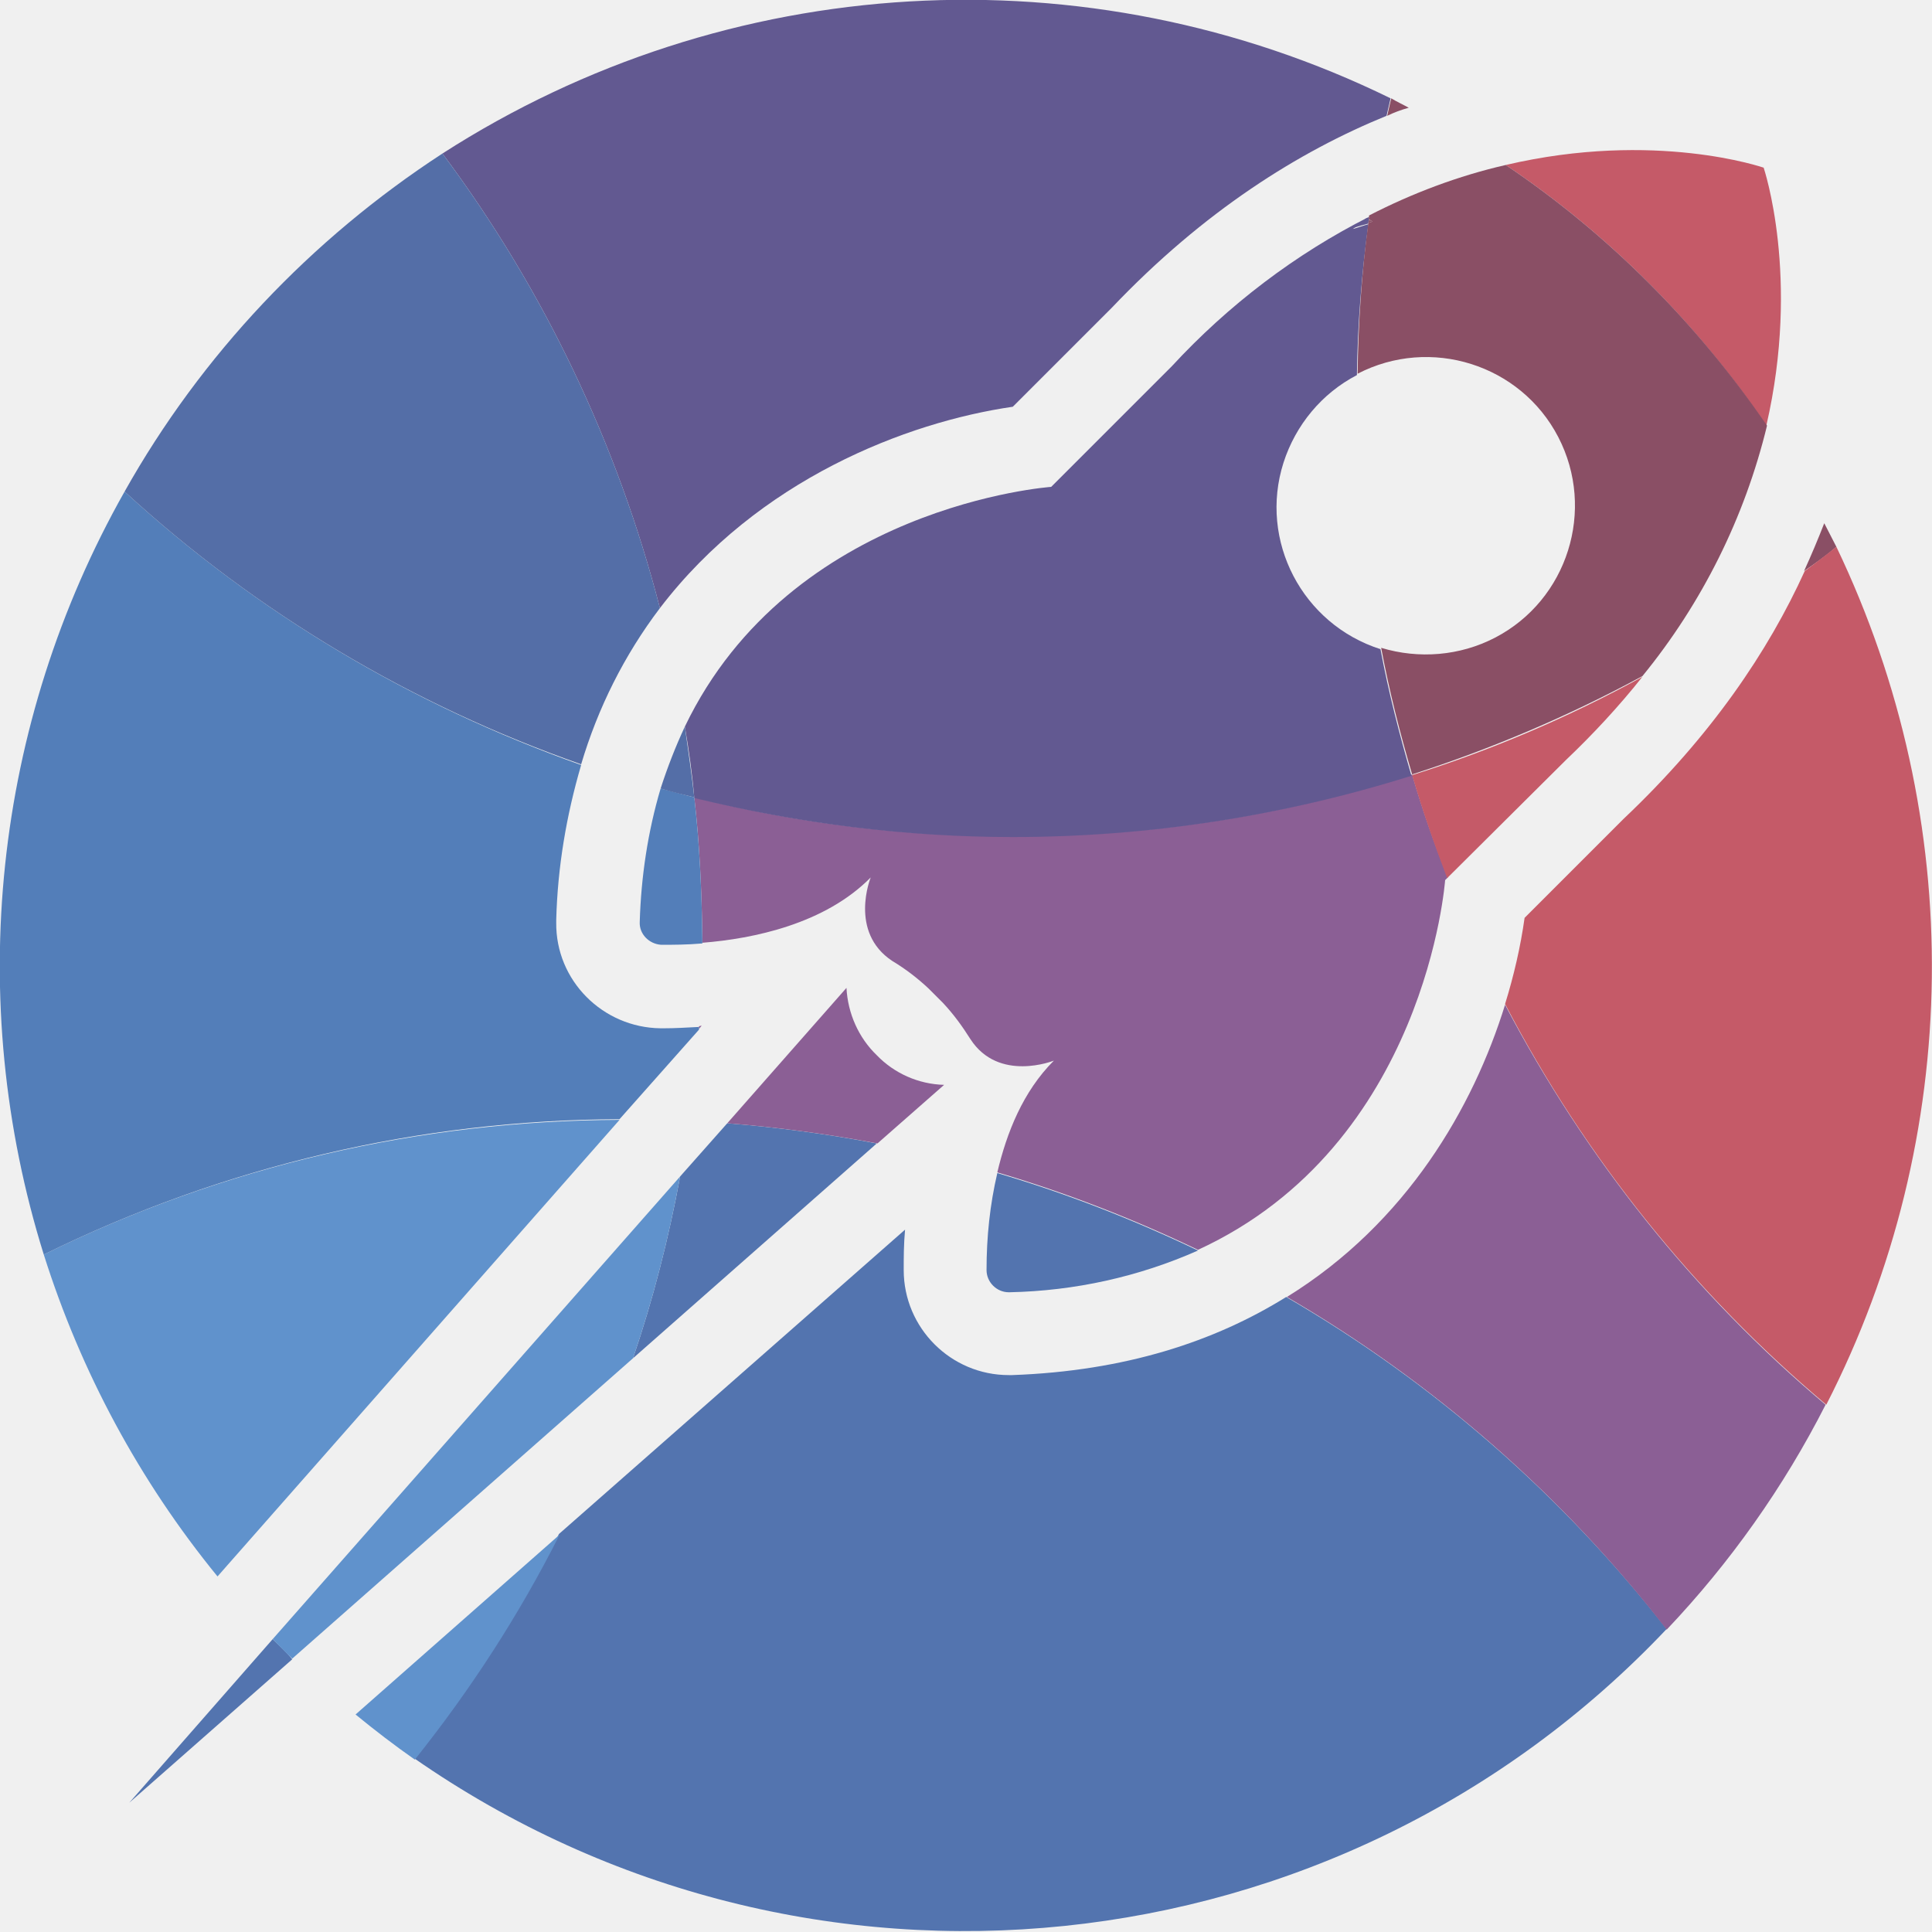
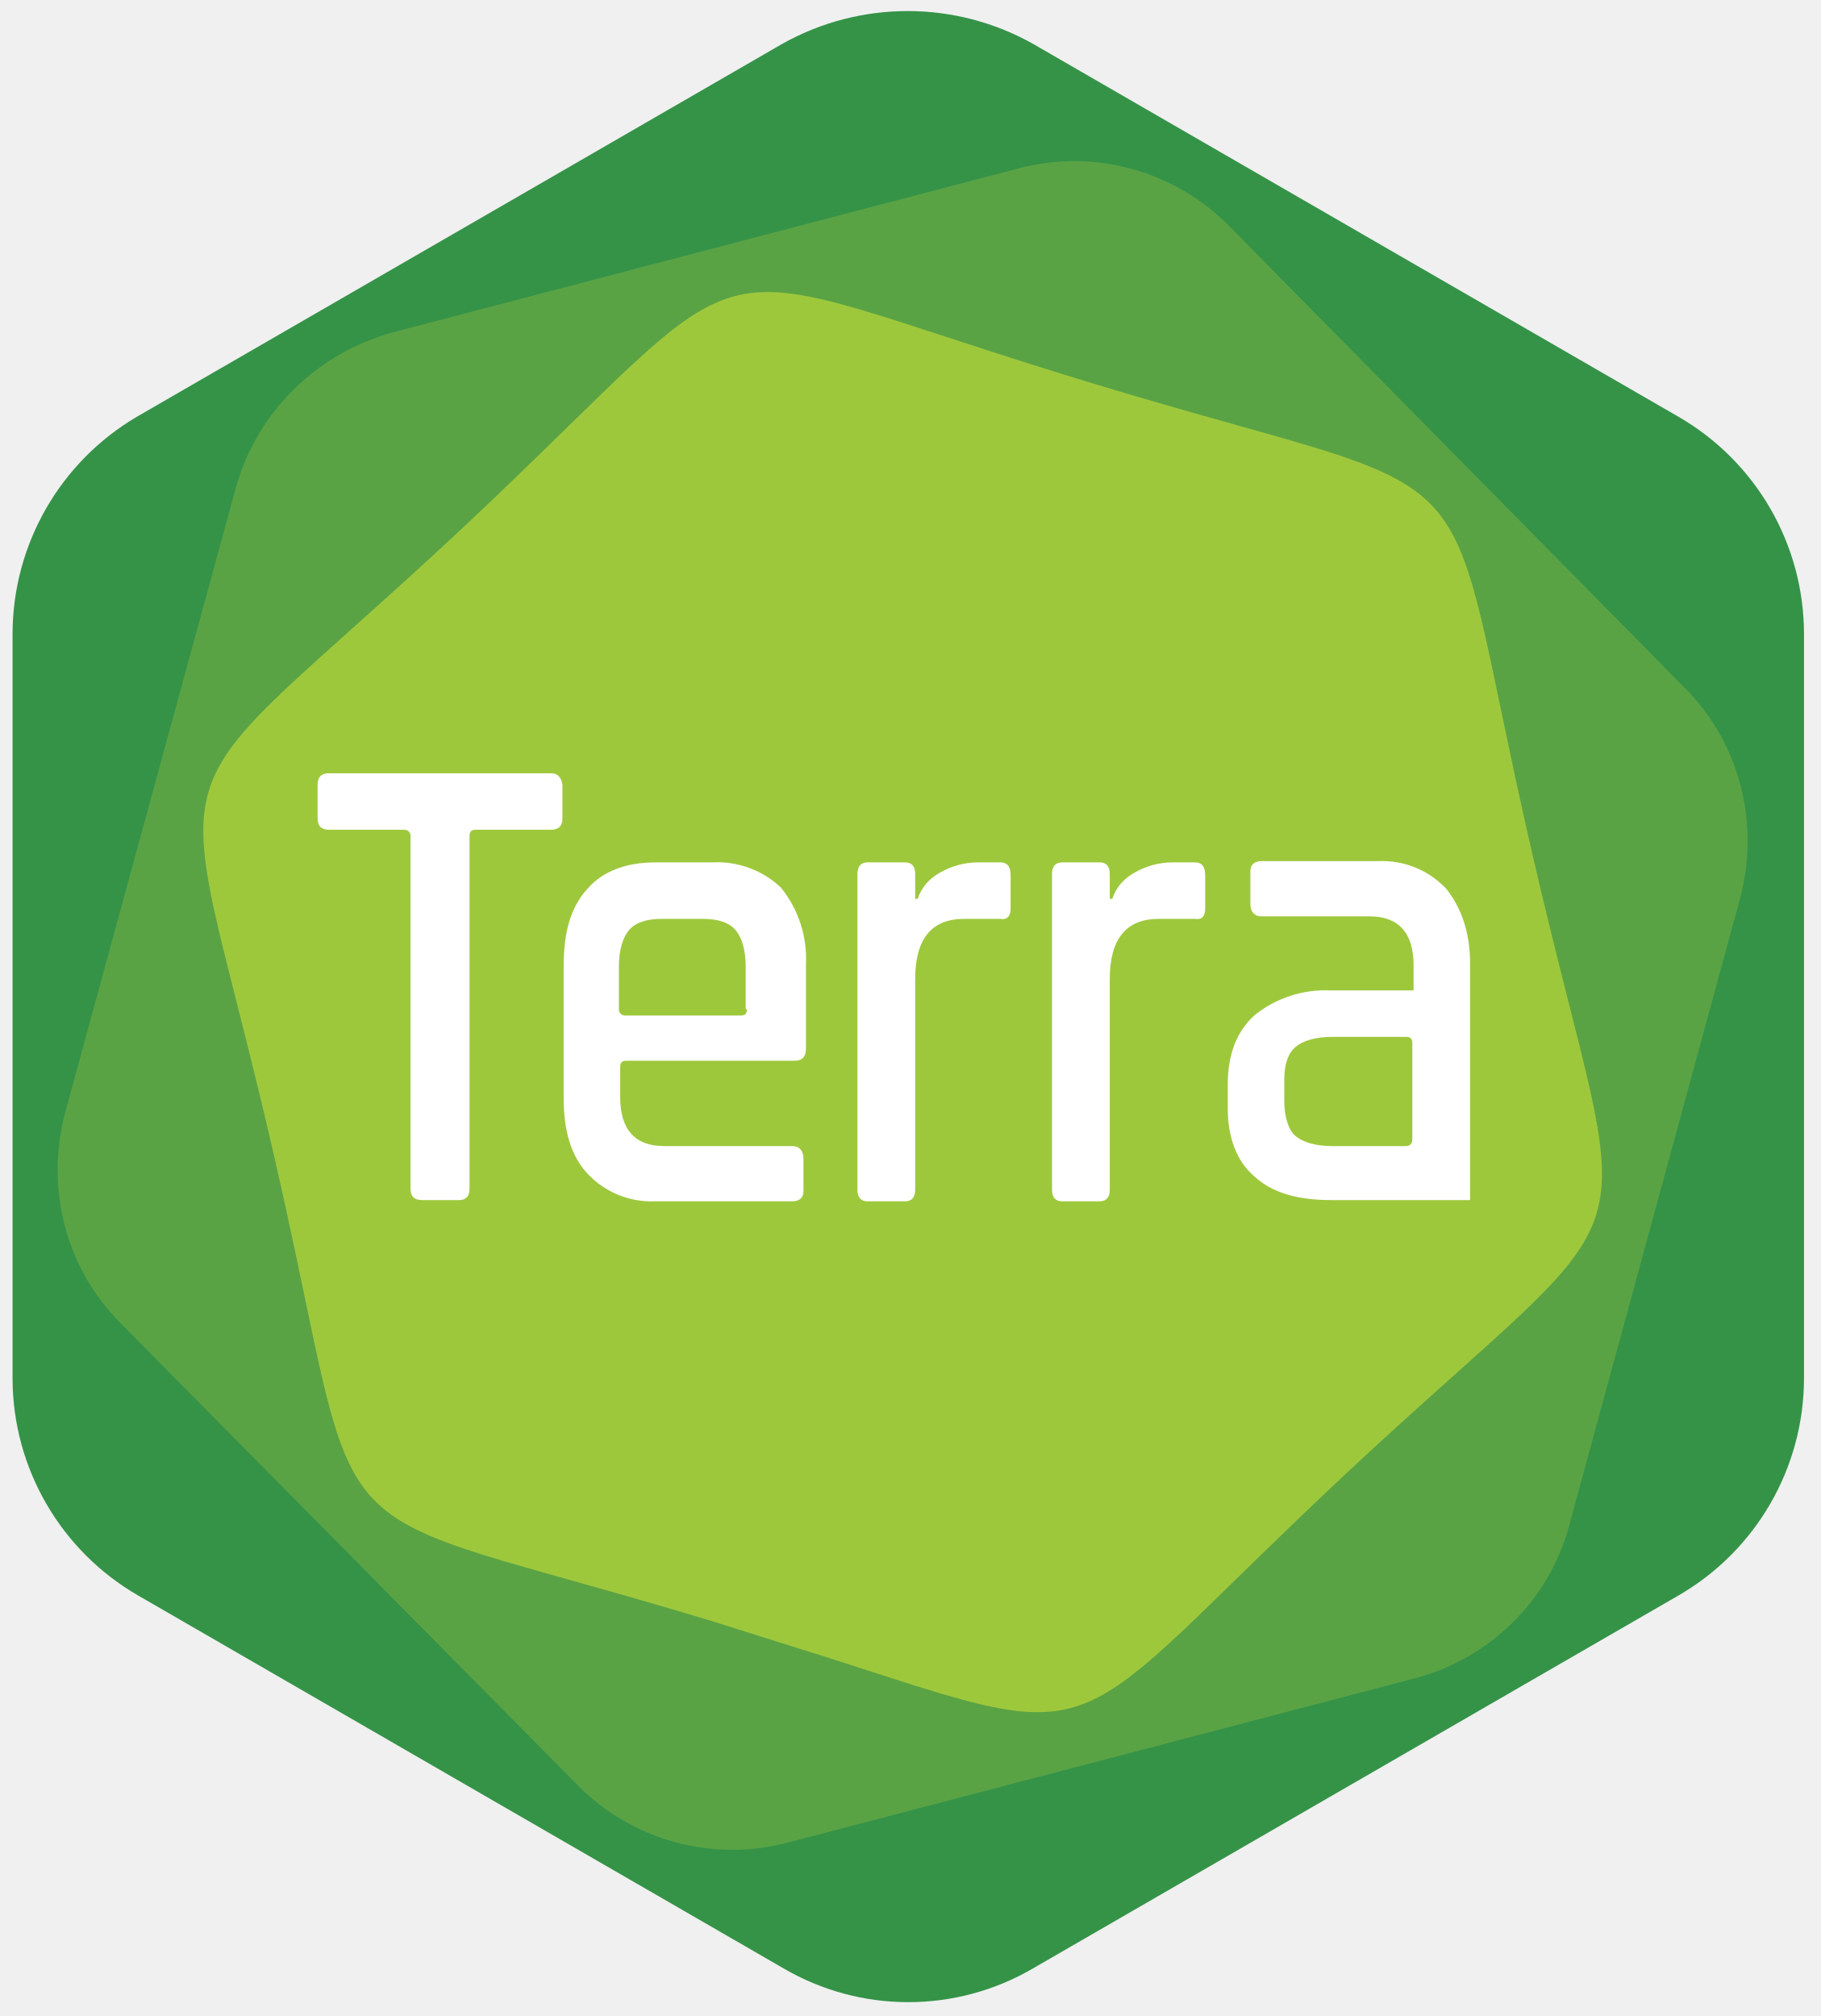
- <svg xmlns="http://www.w3.org/2000/svg" viewBox="0 0 286.9 286.9">
-   <path fill="#c55a68" d="M262.3 63.2c5.1-22.1-.4-38.3-.4-38.3s-16.1-5.6-38.3-.4C238.9 34.8 252 48 262.3 63.2z" />
-   <path fill="#5374af" d="M40.5 243.4l-21.3 24.3 24.2-21.3c-.9-1.1-1.9-2-2.9-3zM191 192.6c-10.6 6.6-23.9 11-40.7 11.6h-.5c-8.6 0-15.6-7-15.6-15.6 0-1.8 0-3.8.2-6L83 227.8c-6 11.8-13.2 23-21.5 33.3 58.2 40.5 137.3 32.3 186-19.2-15.5-19.8-34.6-36.6-56.5-49.3z" />
-   <path fill="#5374af" d="M146.5 188.6c0 1.8 1.5 3.3 3.3 3.3h.1c9.7-.2 19.2-2.3 28-6.2-9.6-4.6-19.6-8.5-29.8-11.5-1.1 4.7-1.6 9.5-1.6 14.4zM108 166.8l-7 7.9c-1.7 9.2-4 18.2-7 27l36.2-31.9c-7.3-1.4-14.8-2.4-22.2-3z" />
-   <path d="M52.8 254.6c2.8 2.3 5.8 4.6 8.8 6.7 8.3-10.4 15.5-21.5 21.5-33.4l-30.3 26.7zM6.5 186.3c5.5 17.4 14.2 33.6 25.8 47.8L92 166.3c-29.6.1-58.9 6.9-85.5 20zm34 57.1c1 1 1.9 2 2.9 2.9L94 201.7c3-8.8 5.3-17.8 7-27l-60.5 68.7z" fill="#6092cc" />
-   <path fill="#8b5f95" d="M223.5 149.2c-4.7 15.2-14.6 32.4-32.4 43.4 21.8 12.7 41 29.5 56.4 49.4 9.4-9.9 17.4-21.2 23.6-33.4-19.5-16.4-35.7-36.7-47.6-59.4zm-119.7 3.2v.4l.4-.5-.4.1zm46.6-28.2c-16 0-31.8-1.9-47.3-5.8.8 6.9 1.1 13.9 1.2 20.9v.7c7.6-.6 18.2-2.8 25-9.7 0 0-3.3 8.1 3.2 12.4 2 1.2 3.8 2.6 5.4 4.1l2.1 2.1c1.6 1.7 2.9 3.5 4.1 5.4 4.2 6.5 12.4 3.2 12.4 3.2-4.6 4.6-7 10.7-8.4 16.6 10.2 3 20.2 6.9 29.8 11.5 33.9-15.6 36.7-54.9 36.7-54.9l.4-.4c-2-5-3.8-10.1-5.3-15.3-19.2 6.2-39.2 9.2-59.3 9.2z" />
-   <path fill="#8b5f95" d="M130.2 156.7c-2.7-2.6-4.3-6.2-4.5-10L108 166.8c7.5.6 14.9 1.6 22.3 3l9.9-8.7c-3.8-.1-7.4-1.7-10-4.4z" />
-   <path fill="#625991" d="M150.4 60.4l14.7-14.7c13.7-14.4 27.8-23.2 40.8-28.5.2-.9.4-1.7.6-2.6-45.1-22.1-98.5-19-140.8 8.2C80.8 43 91.7 66 98 90.3c14.6-19.1 36.6-27.6 52.4-29.9zm23.6-6l-17.9 17.9s-38.6 2.7-54.4 35.6c.6 3.5 1.1 7 1.4 10.6 15.5 3.8 31.4 5.8 47.3 5.8 20.1 0 40.1-3.1 59.2-9.1-1.8-6.2-3.4-12.4-4.6-18.8-11.6-3.7-18.1-16.1-14.4-27.7 1.8-5.6 5.7-10.3 10.9-13 .1-7.5.7-15 1.7-22.4-.8.2-1.5.5-2.3.7l2-1.5c.1 0 .2.1.3.2 0-.2.1-.4.1-.5-10.9 5.5-20.9 13.1-29.3 22.2z" />
-   <path fill="#625991" d="M202.9 32.4l-2 1.5c.8-.3 1.5-.5 2.3-.7 0-.2 0-.3.1-.5s-.3-.3-.4-.3z" />
-   <path fill="#537eb9" d="M103.8 152.9v-.4c-1.9.1-3.6.2-5.2.2h-.5c-8.6-.1-15.6-7.1-15.5-15.7v-.4c.2-7.8 1.5-15.5 3.7-23C61.2 104.7 38.1 91 18.5 73-1 107.5-5.3 148.5 6.5 186.3c26.6-13.1 55.8-20 85.5-20.1l11.8-13.3z" />
-   <path fill="#537eb9" d="M103.1 118.4c-1.7-.4-3.3-.9-5-1.3-1.9 6.4-2.9 13.1-3.1 19.8-.1 1.8 1.4 3.3 3.2 3.4h.1c1.6 0 3.7 0 6-.2v-.7c-.1-7.1-.4-14-1.2-21z" />
-   <path d="M98 90.3C91.7 66 80.8 43 65.7 22.8 46.2 35.5 29.9 52.7 18.5 73c19.6 18 42.7 31.7 67.8 40.5 2.5-8.4 6.4-16.2 11.7-23.2zm3.7 17.6c-1.4 3-2.6 6.1-3.6 9.2 1.7.5 3.3.9 5 1.3-.4-3.5-.9-7-1.4-10.5z" fill="#546ea7" />
-   <path fill="#8a4f65" d="M209.2 16c-.9-.5-1.8-.9-2.6-1.4-.2.8-.4 1.7-.6 2.6 1-.5 2.1-.9 3.2-1.2zm63.5 65.2c-.6-1.2-1.2-2.3-1.8-3.5-.9 2.3-1.9 4.7-3 7.1 1.6-1.1 3.3-2.3 4.8-3.6zm-68.9-48.3l-.6.2c-1 7.4-1.5 14.9-1.6 22.4 10.8-5.6 24.2-1.4 29.8 9.4 5.6 10.8 1.4 24.2-9.4 29.8-5.2 2.7-11.3 3.2-16.9 1.5 1.2 6.4 2.8 12.7 4.6 18.8 11.8-3.8 23.3-8.7 34.2-14.6a93.72 93.72 0 0 0 18.5-37.2C252 48 238.9 34.8 223.6 24.5c-7 1.6-13.9 4.2-20.3 7.5 0 .2 0 .4-.1.5l.6.4z" />
-   <path fill="#8a4f65" d="M203.3 32.6c0 .2-.1.3-.1.5l.6-.2-.5-.3z" />
-   <path fill="#c55a68" d="M272.7 81.2c-1.5 1.2-3.1 2.4-4.7 3.6-5.4 11.9-13.9 24.5-26.9 36.8l-14.7 14.7c-.6 4.3-1.6 8.6-2.9 12.8 11.9 22.8 28.1 43 47.7 59.5 20.4-39.8 20.9-86.9 1.5-127.4zm-57.8 49.2l17.6-17.5c4.1-3.9 7.9-8 11.4-12.4-10.9 6-22.4 10.9-34.2 14.6 1.5 5.2 3.3 10.3 5.2 15.3z" />
+ <svg xmlns="http://www.w3.org/2000/svg" viewBox="0 0 145 160.6">
+   <style>
+     .logoStyle{fill:#fff}
+   </style>
+   <path fill="#359348" d="M1 50.5v59.3a20 20 0 0 0 10 17.3l51.4 29.7a19.7 19.7 0 0 0 19.9 0l51.4-29.7a20 20 0 0 0 10-17.3V50.5a20 20 0 0 0-10-17.3L82.3 3.5a20.4 20.4 0 0 0-20 0L10.9 33.2A20.1 20.1 0 0 0 1 50.5z" />
+   <path fill="#73ad43" d="M18.8 38.8L5.2 88.6c-1.6 6 0 12.4 4.4 16.8L46 142.2a17.3 17.3 0 0 0 16.7 4.6l50-13.1c6-1.6 10.7-6.2 12.3-12.2l13.6-49.9c1.6-6 0-12.4-4.4-16.8L97.9 18a17.3 17.3 0 0 0-16.7-4.6l-50 13.1c-6 1.7-10.7 6.3-12.4 12.3z" opacity=".6" />
+   <path fill="#afd139" fill-rule="evenodd" d="M66.1 132.1l-9.2-2.9c-33.6-10.2-27.3-3.5-35.2-37.7-7.9-34.2-10.6-25.4 15-49.3 25.6-24 16.6-21.9 50.2-11.7s27.3 3.5 35.2 37.7c7.9 34.2 10.6 25.4-15 49.3C86.4 136.9 88.3 139.2 72 134l-5.9-1.9z" clip-rule="evenodd" opacity=".8" />
+   <path d="M43.9 61.6H26.2c-.6 0-.9.3-.9.9v2.7c0 .6.3.9.9.9h6c.3 0 .5.2.5.5v28.1c0 .6.3.9.9.9h3c.5 0 .8-.3.8-.9V66.6c0-.4.2-.5.5-.5h6c.6 0 .9-.3.9-.9v-2.7c-.1-.6-.4-.9-.9-.9zM56.7 68.7h-4.5c-2.3 0-4.2.7-5.4 2.1-1.3 1.4-1.9 3.4-1.9 6.1v10.6c0 2.6.6 4.6 1.9 6a7 7 0 0 0 5.4 2.2h10.9c.6 0 .9-.3.9-.8v-2.6c0-.6-.3-1-.9-1H52.9c-2.3 0-3.5-1.3-3.5-3.9V85c0-.4.2-.5.5-.5h13.4c.6 0 .9-.3.9-1v-6.7a9 9 0 0 0-2-6.1 7.4 7.4 0 0 0-5.5-2zm2.8 11.7c0 .4-.2.5-.5.5h-9.2c-.3 0-.5-.2-.5-.5V77c0-1.3.3-2.3.8-2.9.5-.6 1.4-.9 2.6-.9H56c1.2 0 2.1.3 2.6.9.5.6.8 1.6.8 2.9v3.4zM115.2 70.8a7 7 0 0 0-5.4-2.2h-9.3c-.6 0-.9.3-.9.8V72c0 .6.3 1 .9 1h8.6c2.3 0 3.5 1.3 3.5 3.9v2H106a9 9 0 0 0-6.1 2c-1.4 1.3-2.1 3.1-2.1 5.5v1.9c0 2.3.7 4.2 2.1 5.4 1.4 1.3 3.4 1.9 6.1 1.9h11.1V76.7c0-2.4-.7-4.4-1.9-5.9zm-2.7 20c0 .3-.2.5-.5.5h-5.9c-1.3 0-2.3-.3-2.9-.8-.6-.5-.9-1.6-.9-2.8V86c0-1.2.3-2.1.9-2.6.6-.5 1.6-.8 2.9-.8h5.9c.4 0 .5.2.5.5v7.7zM79.7 68.7h-1.8c-1.1 0-2.1.3-3 .8-.9.5-1.5 1.2-1.8 2.1h-.2v-2c0-.6-.3-.9-.8-.9h-3c-.5 0-.8.3-.8.9v25.2c0 .6.3.9.8.9h3c.5 0 .8-.3.8-.9V78c0-3.2 1.3-4.8 3.9-4.8h2.9c.5.1.8-.2.8-.8v-2.7c0-.7-.3-1-.8-1zM95.2 68.7h-1.8c-1.1 0-2.1.3-3 .8-.9.5-1.5 1.2-1.8 2.1h-.2v-2c0-.6-.3-.9-.8-.9h-3c-.5 0-.8.3-.8.9v25.2c0 .6.3.9.8.9h3c.5 0 .8-.3.8-.9V78c0-3.2 1.3-4.8 3.9-4.8h2.9c.5.1.8-.2.8-.8v-2.7c0-.7-.3-1-.8-1z" class="logoStyle" />
</svg>
